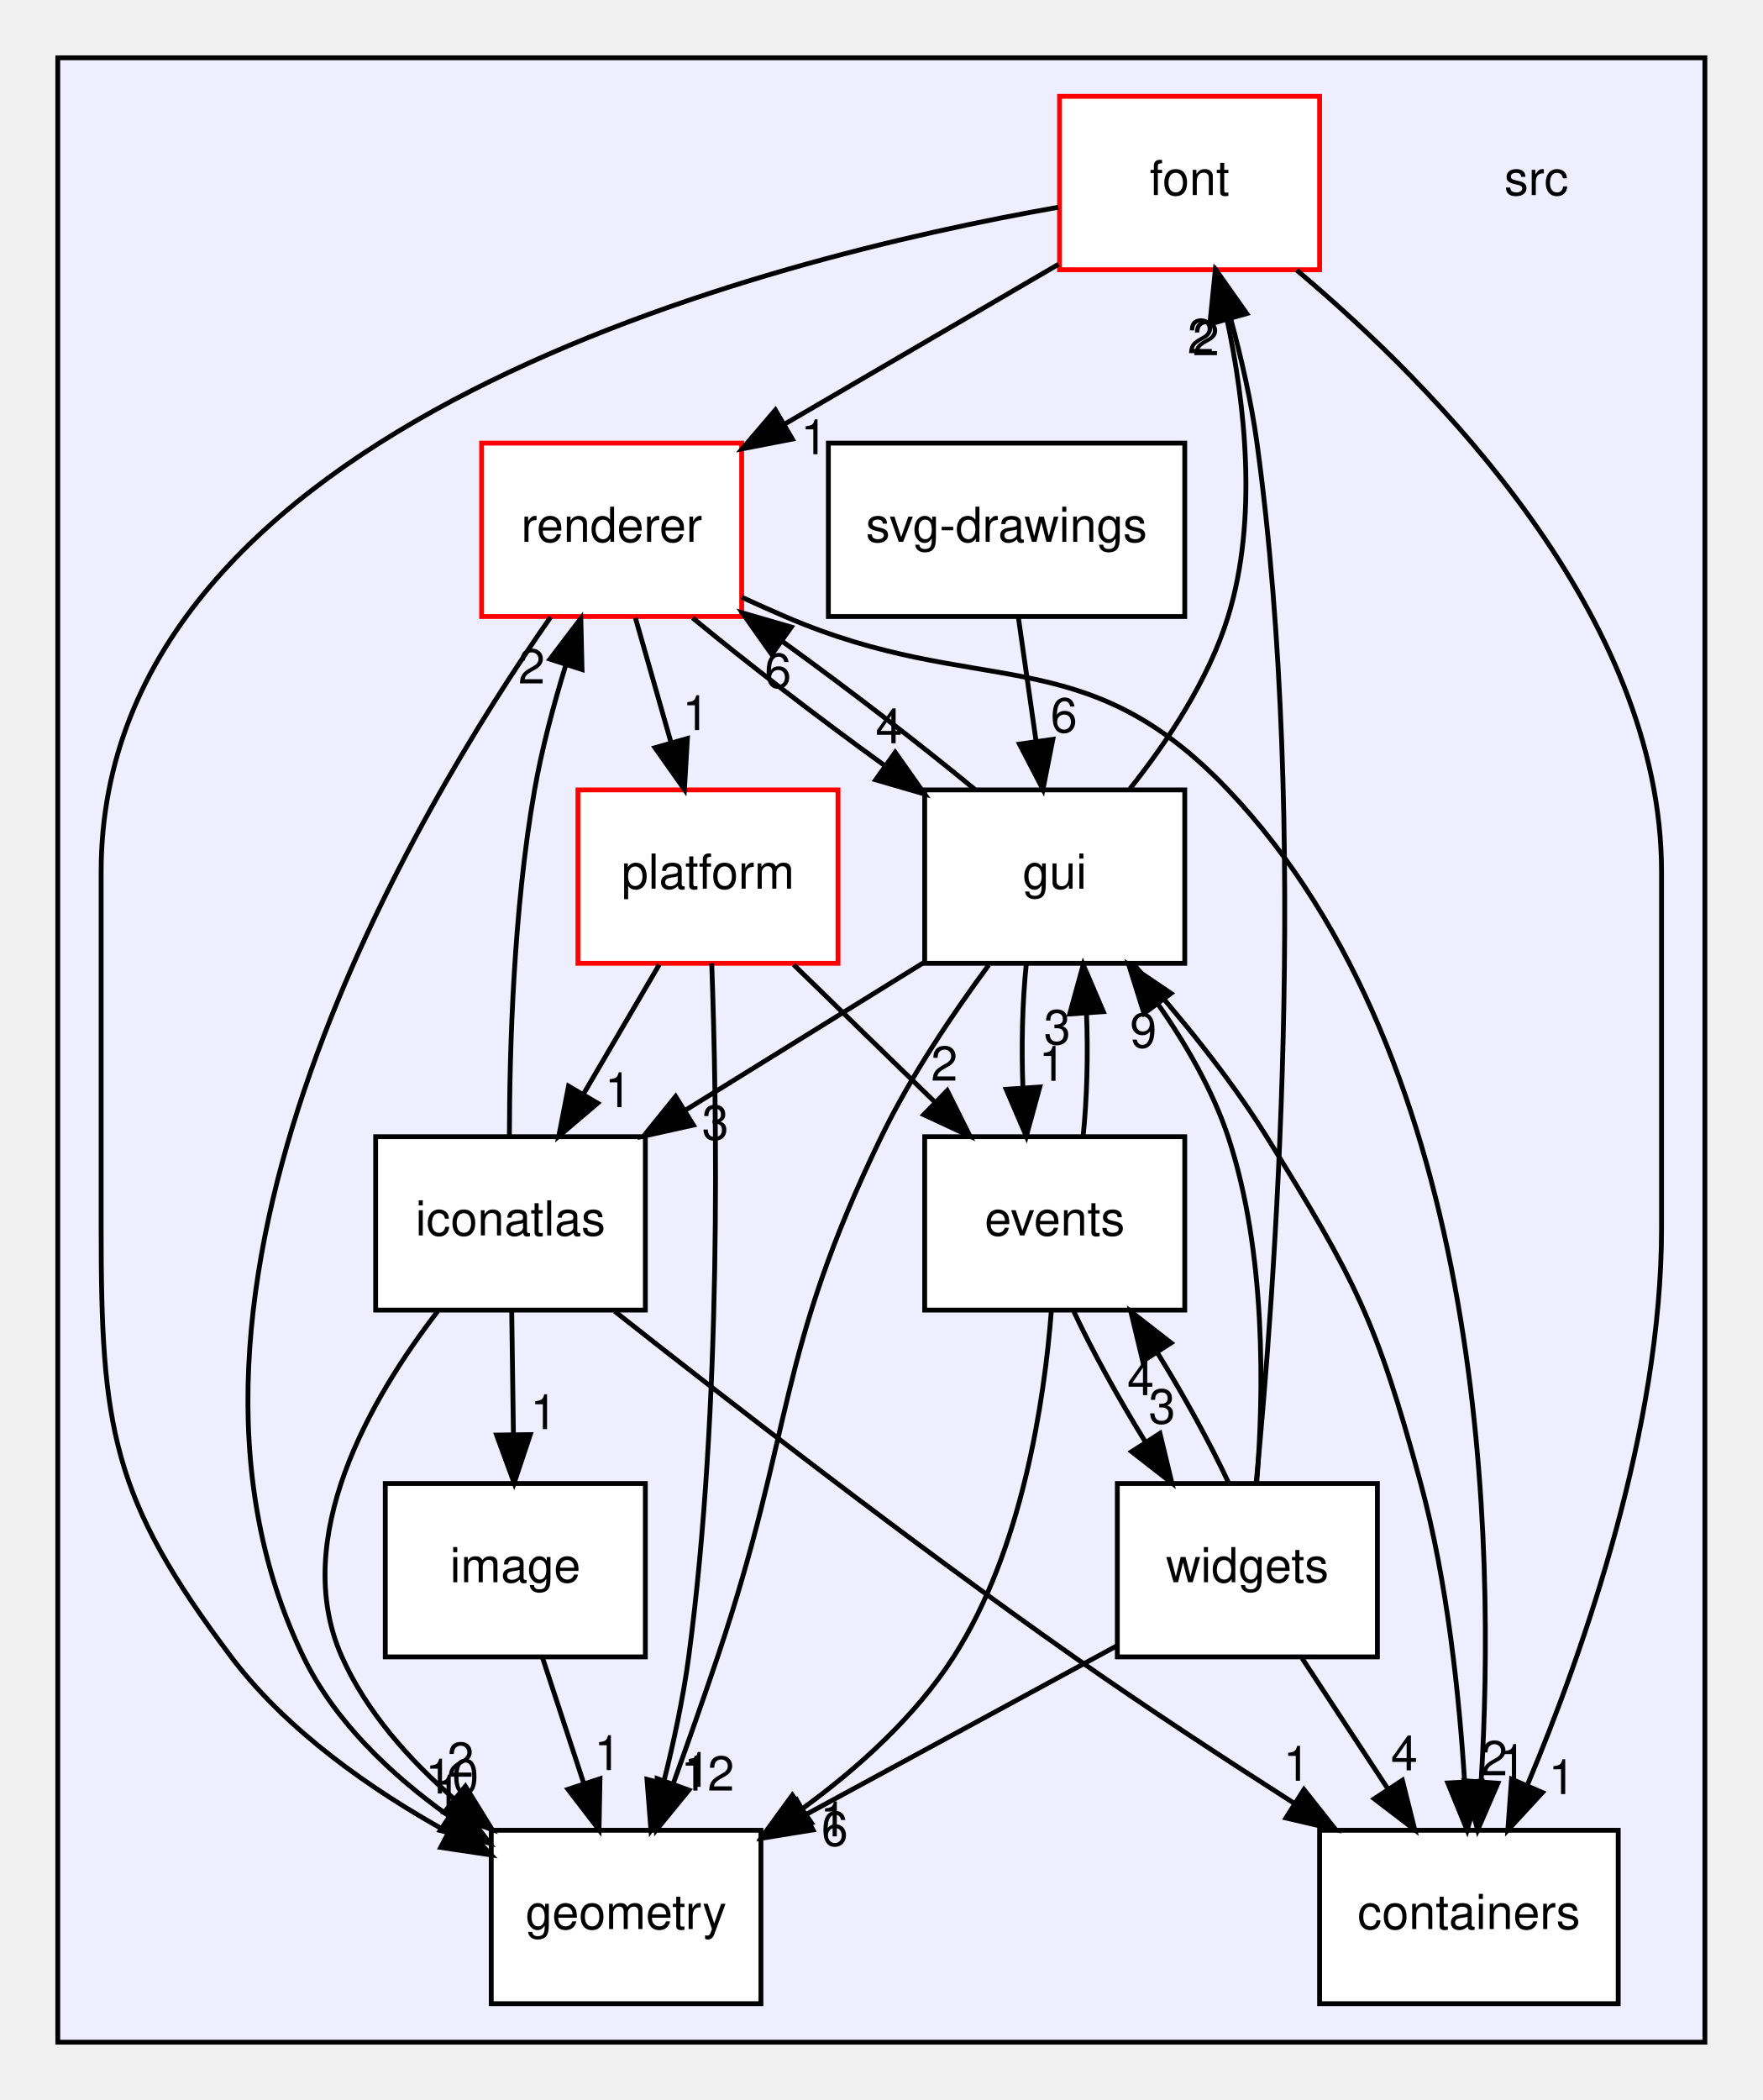
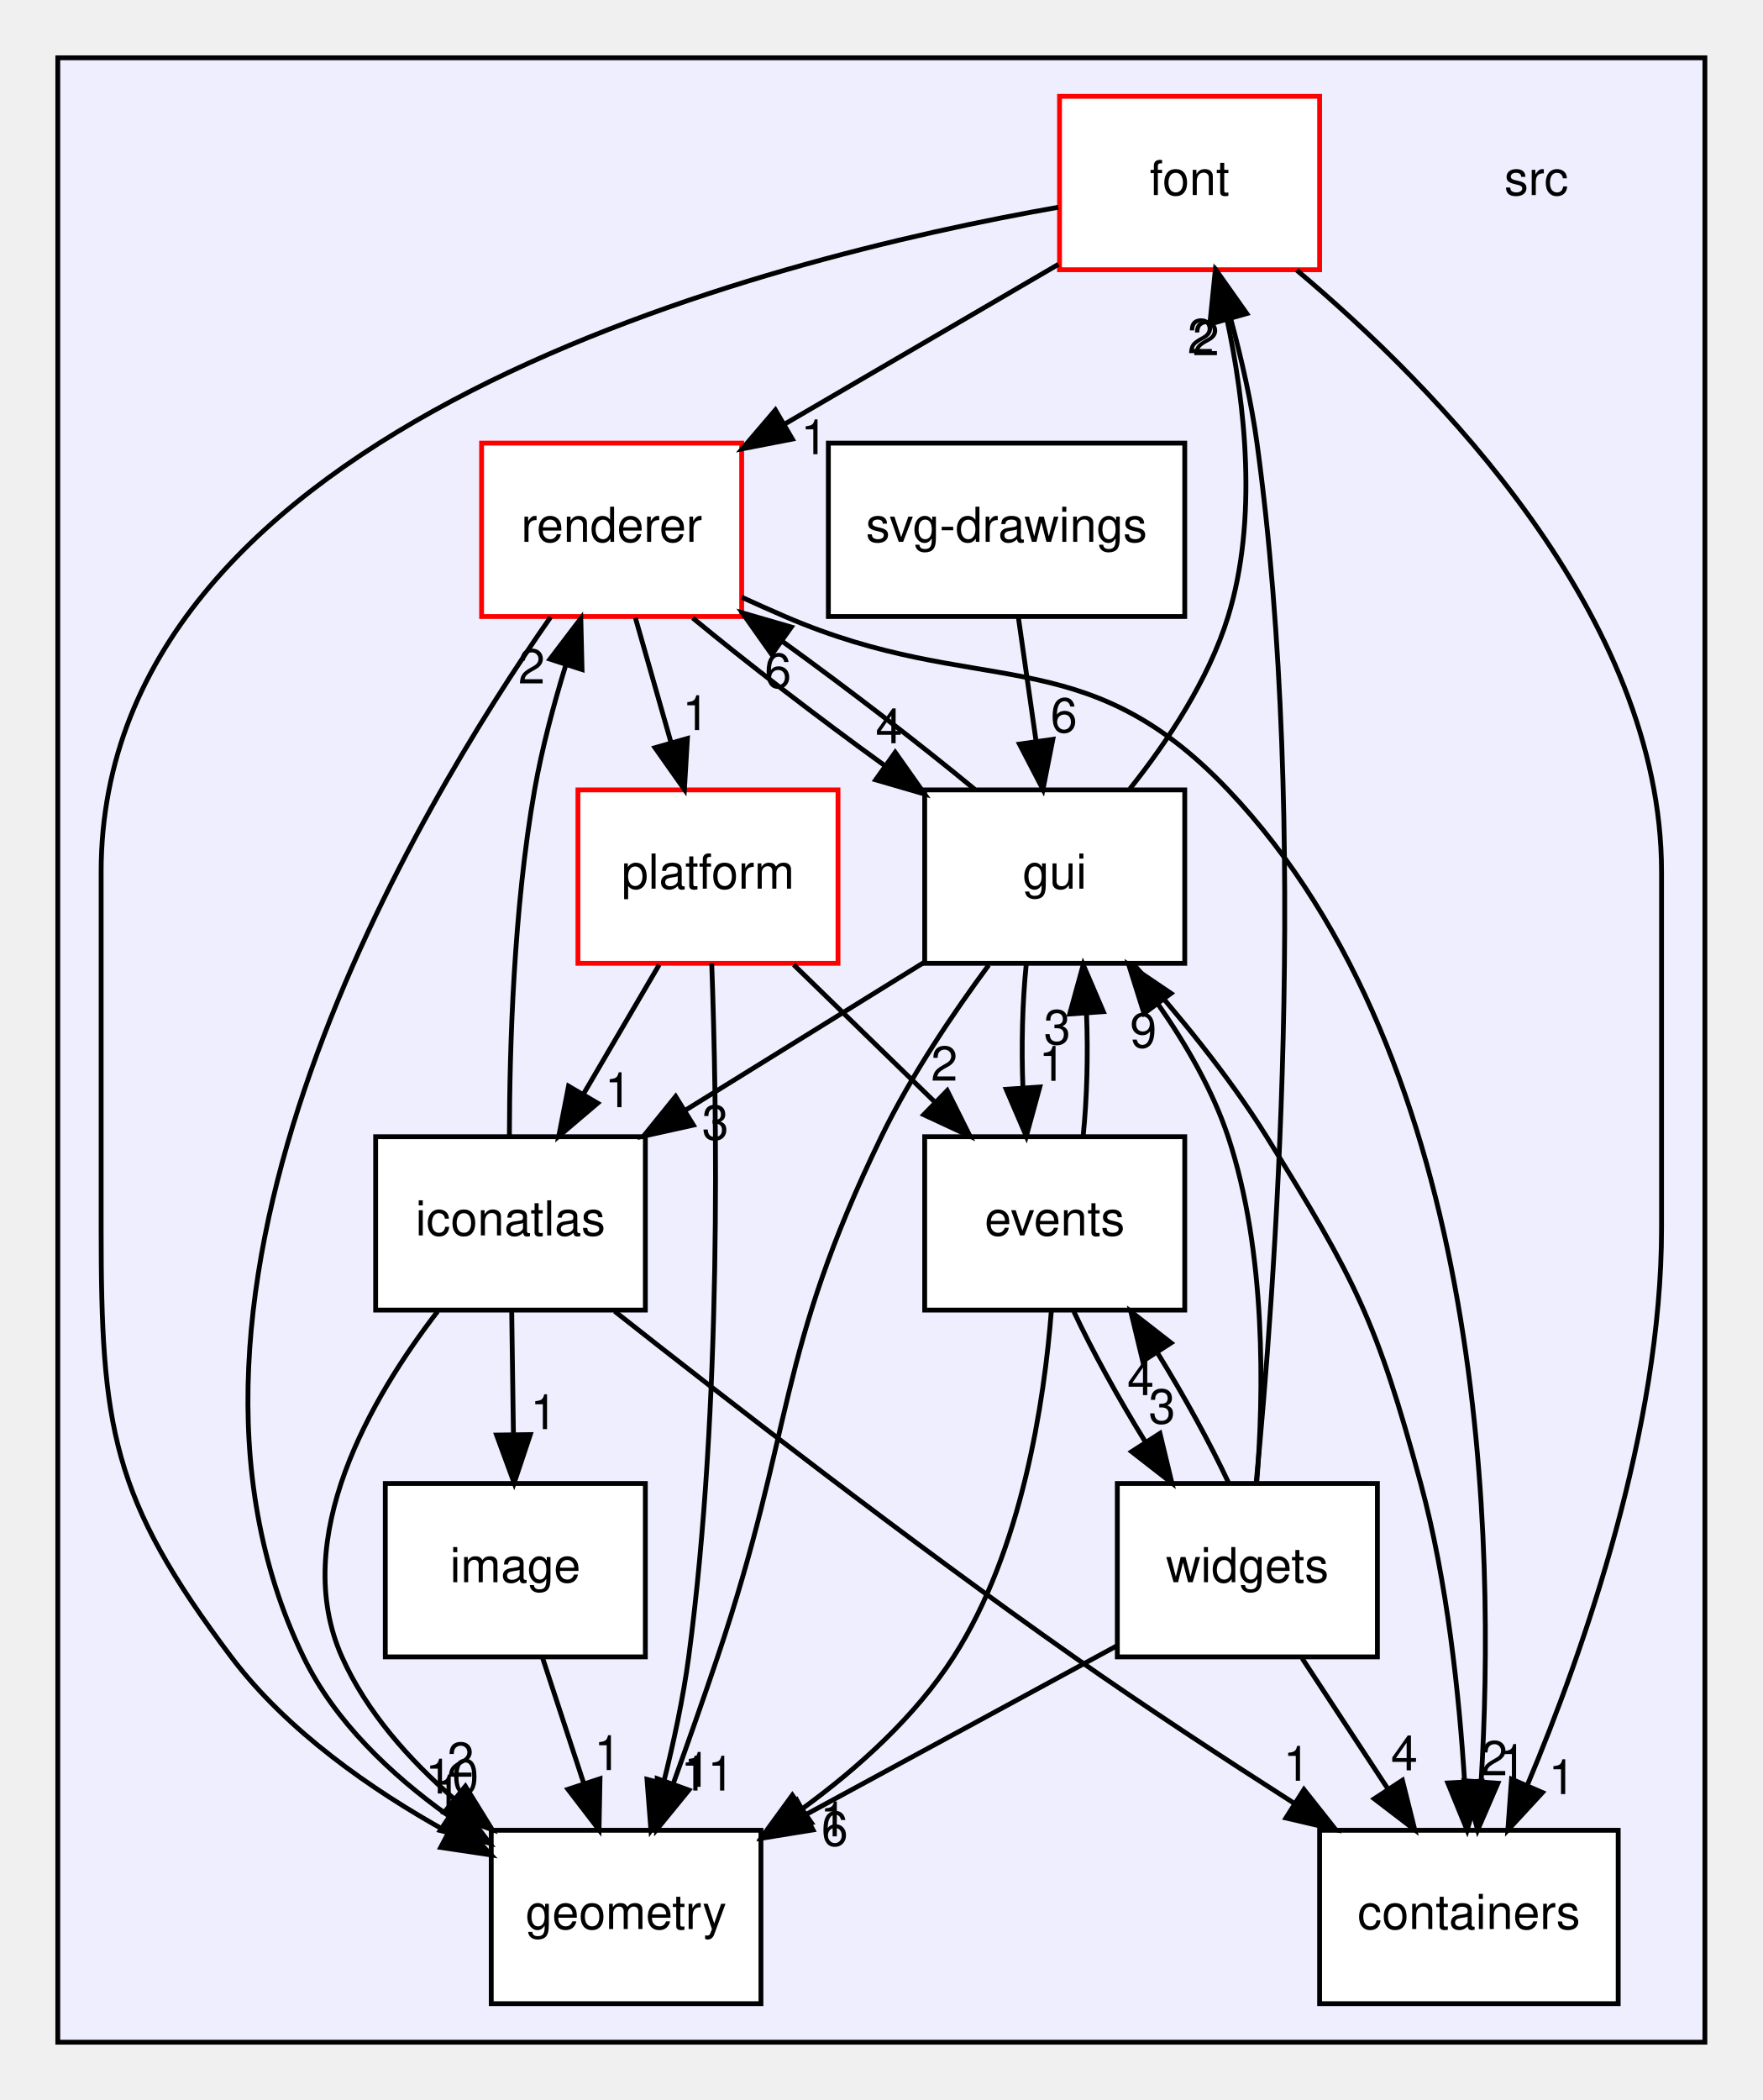
<svg xmlns="http://www.w3.org/2000/svg" xmlns:xlink="http://www.w3.org/1999/xlink" width="366pt" height="436pt" viewBox="0.00 0.00 366.00 436.00">
  <g id="graph0" class="graph" transform="scale(1 1) rotate(0) translate(4 432)">
    <g id="clust1" class="cluster">
      <g id="a_clust1">
        <a xlink:href="dir_68267d1309a1af8e8297ef4c3efbcdba.html" target="_top">
          <polygon fill="#eeeeff" stroke="black" points="8,-8 8,-420 350,-420 350,-8 8,-8" />
        </a>
      </g>
    </g>
    <g id="node1" class="node">
      <text text-anchor="middle" x="315" y="-391.5" font-family="Helvetica,sans-Serif" font-size="10.00">src</text>
    </g>
    <g id="node2" class="node">
      <g id="a_node2">
        <a xlink:href="dir_0b61c55142250c0cc363383afd8075a4.html" target="_top" xlink:title="containers">
          <polygon fill="white" stroke="black" points="332,-52 270,-52 270,-16 332,-16 332,-52" />
          <text text-anchor="middle" x="301" y="-31.5" font-family="Helvetica,sans-Serif" font-size="10.00">containers</text>
        </a>
      </g>
    </g>
    <g id="node3" class="node">
      <g id="a_node3">
        <a xlink:href="dir_14e1e259e8275dc0c459acef3bbf05ae.html" target="_top" xlink:title="events">
          <polygon fill="white" stroke="black" points="242,-196 188,-196 188,-160 242,-160 242,-196" />
          <text text-anchor="middle" x="215" y="-175.5" font-family="Helvetica,sans-Serif" font-size="10.00">events</text>
        </a>
      </g>
    </g>
    <g id="node5" class="node">
      <g id="a_node5">
        <a xlink:href="dir_405fd32de3649961a5f009c7a3fe84df.html" target="_top" xlink:title="geometry">
          <polygon fill="white" stroke="black" points="154,-52 98,-52 98,-16 154,-16 154,-52" />
          <text text-anchor="middle" x="126" y="-31.5" font-family="Helvetica,sans-Serif" font-size="10.00">geometry</text>
        </a>
      </g>
    </g>
    <g id="edge16" class="edge">
      <path fill="none" stroke="black" d="M214.31,-159.96C212.83,-141.02 208.23,-110.18 194,-88 186.07,-75.63 174.22,-64.95 162.62,-56.49" />
      <polygon fill="black" stroke="black" points="164.5,-53.53 154.29,-50.73 160.52,-59.29 164.5,-53.53" />
      <g id="a_edge16-headlabel">
        <a xlink:href="dir_000002_000005.html" target="_top" xlink:title="1">
          <text text-anchor="middle" x="169.07" y="-50.74" font-family="Helvetica,sans-Serif" font-size="10.00">1</text>
        </a>
      </g>
    </g>
    <g id="node6" class="node">
      <g id="a_node6">
        <a xlink:href="dir_99d0482cf009f9d97a0877749b817f19.html" target="_top" xlink:title="gui">
          <polygon fill="white" stroke="black" points="242,-268 188,-268 188,-232 242,-232 242,-268" />
          <text text-anchor="middle" x="215" y="-247.5" font-family="Helvetica,sans-Serif" font-size="10.00">gui</text>
        </a>
      </g>
    </g>
    <g id="edge17" class="edge">
      <path fill="none" stroke="black" d="M220.9,-196.1C221.7,-203.79 221.94,-213.05 221.6,-221.67" />
      <polygon fill="black" stroke="black" points="218.11,-221.48 220.92,-231.7 225.09,-221.96 218.11,-221.48" />
      <g id="a_edge17-headlabel">
        <a xlink:href="dir_000002_000006.html" target="_top" xlink:title="3">
          <text text-anchor="middle" x="215.52" y="-215.2" font-family="Helvetica,sans-Serif" font-size="10.00">3</text>
        </a>
      </g>
    </g>
    <g id="node12" class="node">
      <g id="a_node12">
        <a xlink:href="dir_0abdee562046be6f5823d1ca8c3fd13c.html" target="_top" xlink:title="widgets">
          <polygon fill="white" stroke="black" points="282,-124 228,-124 228,-88 282,-88 282,-124" />
          <text text-anchor="middle" x="255" y="-103.5" font-family="Helvetica,sans-Serif" font-size="10.00">widgets</text>
        </a>
      </g>
    </g>
    <g id="edge15" class="edge">
      <path fill="none" stroke="black" d="M218.97,-159.7C222.78,-151.56 228.22,-141.69 233.78,-132.7" />
      <polygon fill="black" stroke="black" points="236.85,-134.4 239.33,-124.1 230.97,-130.61 236.85,-134.4" />
      <g id="a_edge15-headlabel">
        <a xlink:href="dir_000002_000007.html" target="_top" xlink:title="3">
          <text text-anchor="middle" x="237.28" y="-136.46" font-family="Helvetica,sans-Serif" font-size="10.00">3</text>
        </a>
      </g>
    </g>
    <g id="node4" class="node">
      <g id="a_node4">
        <a xlink:href="dir_d427579e6d954d5fb6f37ea89b80f66e.html" target="_top" xlink:title="font">
          <polygon fill="white" stroke="red" points="270,-412 216,-412 216,-376 270,-376 270,-412" />
          <text text-anchor="middle" x="243" y="-391.5" font-family="Helvetica,sans-Serif" font-size="10.00">font</text>
        </a>
      </g>
    </g>
    <g id="edge7" class="edge">
      <path fill="none" stroke="black" d="M265.24,-375.92C294.15,-351.6 341,-304.02 341,-251 341,-251 341,-251 341,-177 341,-135.48 324.96,-89.61 313.2,-61.54" />
      <polygon fill="black" stroke="black" points="316.27,-59.84 309.09,-52.05 309.85,-62.62 316.27,-59.84" />
      <g id="a_edge7-headlabel">
        <a xlink:href="dir_000003_000001.html" target="_top" xlink:title="1">
          <text text-anchor="middle" x="320.31" y="-59.51" font-family="Helvetica,sans-Serif" font-size="10.00">1</text>
        </a>
      </g>
    </g>
    <g id="edge8" class="edge">
      <path fill="none" stroke="black" d="M215.74,-388.97C155.63,-378.39 17,-343.91 17,-251 17,-251 17,-251 17,-177 17,-135.66 19.12,-121.01 44,-88 55.6,-72.61 73.07,-60.44 88.9,-51.66" />
      <polygon fill="black" stroke="black" points="90.76,-54.63 97.98,-46.88 87.5,-48.44 90.76,-54.63" />
      <g id="a_edge8-headlabel">
        <a xlink:href="dir_000003_000005.html" target="_top" xlink:title="1">
          <text text-anchor="middle" x="88.9" y="-56.32" font-family="Helvetica,sans-Serif" font-size="10.00">1</text>
        </a>
      </g>
    </g>
    <g id="node10" class="node">
      <g id="a_node10">
        <a xlink:href="dir_7bc5e25958a2fb25a8561f3aa0def6c5.html" target="_top" xlink:title="renderer">
          <polygon fill="white" stroke="red" points="150,-340 96,-340 96,-304 150,-304 150,-340" />
          <text text-anchor="middle" x="123" y="-319.5" font-family="Helvetica,sans-Serif" font-size="10.00">renderer</text>
        </a>
      </g>
    </g>
    <g id="edge9" class="edge">
      <path fill="none" stroke="black" d="M215.77,-377.12C198.89,-367.27 177.03,-354.52 158.76,-343.86" />
      <polygon fill="black" stroke="black" points="160.52,-340.84 150.12,-338.82 157,-346.88 160.52,-340.84" />
      <g id="a_edge9-headlabel">
        <a xlink:href="dir_000003_000014.html" target="_top" xlink:title="1">
          <text text-anchor="middle" x="165.06" y="-337.7" font-family="Helvetica,sans-Serif" font-size="10.00">1</text>
        </a>
      </g>
    </g>
    <g id="edge1" class="edge">
      <path fill="none" stroke="black" d="M231.37,-231.78C240.27,-221.84 251.05,-208.8 259,-196 277.47,-166.25 281.83,-157.8 291,-124 296.52,-103.65 299,-79.88 300.11,-62.03" />
      <polygon fill="black" stroke="black" points="303.61,-62.19 300.63,-52.02 296.62,-61.82 303.61,-62.19" />
      <g id="a_edge1-headlabel">
        <a xlink:href="dir_000006_000001.html" target="_top" xlink:title="2">
          <text text-anchor="middle" x="306.26" y="-63.42" font-family="Helvetica,sans-Serif" font-size="10.00">2</text>
        </a>
      </g>
    </g>
    <g id="edge2" class="edge">
      <path fill="none" stroke="black" d="M209.08,-231.7C208.29,-223.98 208.06,-214.71 208.4,-206.11" />
      <polygon fill="black" stroke="black" points="211.9,-206.32 209.1,-196.1 204.92,-205.84 211.9,-206.32" />
      <g id="a_edge2-headlabel">
        <a xlink:href="dir_000006_000002.html" target="_top" xlink:title="1">
          <text text-anchor="middle" x="214.48" y="-207.61" font-family="Helvetica,sans-Serif" font-size="10.00">1</text>
        </a>
      </g>
    </g>
    <g id="edge6" class="edge">
      <path fill="none" stroke="black" d="M230.61,-268.23C238.37,-277.97 246.95,-290.82 251,-304 257.21,-324.2 254.55,-348.11 250.69,-366.06" />
      <polygon fill="black" stroke="black" points="247.27,-365.33 248.34,-375.87 254.08,-366.96 247.27,-365.33" />
      <g id="a_edge6-headlabel">
        <a xlink:href="dir_000006_000003.html" target="_top" xlink:title="2">
          <text text-anchor="middle" x="245.34" y="-358.67" font-family="Helvetica,sans-Serif" font-size="10.00">2</text>
        </a>
      </g>
    </g>
    <g id="edge3" class="edge">
      <path fill="none" stroke="black" d="M201.3,-231.64C193.92,-221.65 185.11,-208.62 179,-196 157.07,-150.71 161.05,-135.69 145,-88 142.12,-79.44 138.84,-70.15 135.83,-61.78" />
      <polygon fill="black" stroke="black" points="139.03,-60.34 132.33,-52.13 132.45,-62.72 139.03,-60.34" />
      <g id="a_edge3-headlabel">
-         <a xlink:href="dir_000006_000005.html" target="_top" xlink:title="12">
-           <text text-anchor="middle" x="142.92" y="-60.25" font-family="Helvetica,sans-Serif" font-size="10.00">12</text>
+         <a xlink:href="dir_000006_000005.html" target="_top" xlink:title="11">
+           <text text-anchor="middle" x="142.92" y="-60.25" font-family="Helvetica,sans-Serif" font-size="10.00">11</text>
        </a>
      </g>
    </g>
    <g id="node7" class="node">
      <g id="a_node7">
        <a xlink:href="dir_b47ddb3a0b86b791c0dd2682d4ed1094.html" target="_top" xlink:title="iconatlas">
          <polygon fill="white" stroke="black" points="130,-196 74,-196 74,-160 130,-160 130,-196" />
          <text text-anchor="middle" x="102" y="-175.5" font-family="Helvetica,sans-Serif" font-size="10.00">iconatlas</text>
        </a>
      </g>
    </g>
    <g id="edge5" class="edge">
      <path fill="none" stroke="black" d="M187.93,-232.23C173.06,-223.02 154.41,-211.47 138.29,-201.48" />
      <polygon fill="black" stroke="black" points="139.97,-198.41 129.63,-196.12 136.29,-204.36 139.97,-198.41" />
      <g id="a_edge5-headlabel">
        <a xlink:href="dir_000006_000008.html" target="_top" xlink:title="3">
          <text text-anchor="middle" x="144.53" y="-195.39" font-family="Helvetica,sans-Serif" font-size="10.00">3</text>
        </a>
      </g>
    </g>
    <g id="edge4" class="edge">
      <path fill="none" stroke="black" d="M198.39,-268.12C187.2,-277.37 172.2,-288.9 158.47,-298.82" />
      <polygon fill="black" stroke="black" points="156.25,-296.11 150.14,-304.76 160.31,-301.81 156.25,-296.11" />
      <g id="a_edge4-headlabel">
        <a xlink:href="dir_000006_000014.html" target="_top" xlink:title="6">
          <text text-anchor="middle" x="157.53" y="-289.21" font-family="Helvetica,sans-Serif" font-size="10.00">6</text>
        </a>
      </g>
    </g>
    <g id="edge18" class="edge">
      <path fill="none" stroke="black" d="M123.62,-159.76C146.83,-141.45 184.95,-111.9 219,-88 233.71,-77.68 250.29,-66.82 264.68,-57.63" />
      <polygon fill="black" stroke="black" points="266.75,-60.46 273.32,-52.15 263,-54.55 266.75,-60.46" />
      <g id="a_edge18-headlabel">
        <a xlink:href="dir_000008_000001.html" target="_top" xlink:title="1">
          <text text-anchor="middle" x="265.24" y="-62.29" font-family="Helvetica,sans-Serif" font-size="10.00">1</text>
        </a>
      </g>
    </g>
    <g id="edge19" class="edge">
      <path fill="none" stroke="black" d="M86.88,-159.75C72.97,-141.68 56.05,-112.57 67,-88 72.08,-76.6 80.96,-66.63 90.31,-58.51" />
      <polygon fill="black" stroke="black" points="92.63,-61.14 98.2,-52.13 88.22,-55.69 92.63,-61.14" />
      <g id="a_edge19-headlabel">
        <a xlink:href="dir_000008_000005.html" target="_top" xlink:title="2">
          <text text-anchor="middle" x="91.62" y="-63.11" font-family="Helvetica,sans-Serif" font-size="10.00">2</text>
        </a>
      </g>
    </g>
    <g id="node8" class="node">
      <g id="a_node8">
        <a xlink:href="dir_a6a17ec937b4e07383dde71de6c9d000.html" target="_top" xlink:title="image">
          <polygon fill="white" stroke="black" points="130,-124 76,-124 76,-88 130,-88 130,-124" />
          <text text-anchor="middle" x="103" y="-103.5" font-family="Helvetica,sans-Serif" font-size="10.00">image</text>
        </a>
      </g>
    </g>
    <g id="edge21" class="edge">
      <path fill="none" stroke="black" d="M102.25,-159.7C102.36,-151.98 102.49,-142.71 102.61,-134.11" />
      <polygon fill="black" stroke="black" points="106.11,-134.15 102.76,-124.1 99.11,-134.05 106.11,-134.15" />
      <g id="a_edge21-headlabel">
        <a xlink:href="dir_000008_000009.html" target="_top" xlink:title="1">
          <text text-anchor="middle" x="108.9" y="-135.29" font-family="Helvetica,sans-Serif" font-size="10.00">1</text>
        </a>
      </g>
    </g>
    <g id="edge20" class="edge">
      <path fill="none" stroke="black" d="M101.77,-196.2C101.8,-214.23 102.64,-243.31 107,-268 108.52,-276.61 110.98,-285.8 113.52,-294.06" />
      <polygon fill="black" stroke="black" points="110.19,-295.15 116.6,-303.59 116.85,-292.99 110.19,-295.15" />
      <g id="a_edge20-headlabel">
        <a xlink:href="dir_000008_000014.html" target="_top" xlink:title="2">
          <text text-anchor="middle" x="106.39" y="-290.1" font-family="Helvetica,sans-Serif" font-size="10.00">2</text>
        </a>
      </g>
    </g>
    <g id="edge23" class="edge">
      <path fill="none" stroke="black" d="M108.69,-87.7C111.25,-79.9 114.33,-70.51 117.18,-61.83" />
      <polygon fill="black" stroke="black" points="120.58,-62.7 120.38,-52.1 113.93,-60.51 120.58,-62.7" />
      <g id="a_edge23-headlabel">
        <a xlink:href="dir_000009_000005.html" target="_top" xlink:title="1">
          <text text-anchor="middle" x="122.16" y="-64.5" font-family="Helvetica,sans-Serif" font-size="10.00">1</text>
        </a>
      </g>
    </g>
    <g id="node9" class="node">
      <g id="a_node9">
        <a xlink:href="dir_4b68c2fef3e151b6b93d5e93b14f1857.html" target="_top" xlink:title="platform">
          <polygon fill="white" stroke="red" points="170,-268 116,-268 116,-232 170,-232 170,-268" />
          <text text-anchor="middle" x="143" y="-247.5" font-family="Helvetica,sans-Serif" font-size="10.00">platform</text>
        </a>
      </g>
    </g>
    <g id="edge25" class="edge">
      <path fill="none" stroke="black" d="M160.8,-231.7C169.6,-223.14 180.38,-212.66 190,-203.3" />
      <polygon fill="black" stroke="black" points="192.68,-205.58 197.41,-196.1 187.8,-200.57 192.68,-205.58" />
      <g id="a_edge25-headlabel">
        <a xlink:href="dir_000010_000002.html" target="_top" xlink:title="2">
          <text text-anchor="middle" x="192.08" y="-207.63" font-family="Helvetica,sans-Serif" font-size="10.00">2</text>
        </a>
      </g>
    </g>
    <g id="edge24" class="edge">
      <path fill="none" stroke="black" d="M143.78,-231.98C144.85,-202.51 145.95,-140.1 139,-88 137.85,-79.42 135.87,-70.21 133.79,-61.91" />
      <polygon fill="black" stroke="black" points="137.11,-60.77 131.16,-52.01 130.34,-62.57 137.11,-60.77" />
      <g id="a_edge24-headlabel">
        <a xlink:href="dir_000010_000005.html" target="_top" xlink:title="1">
          <text text-anchor="middle" x="140.78" y="-61.02" font-family="Helvetica,sans-Serif" font-size="10.00">1</text>
        </a>
      </g>
    </g>
    <g id="edge26" class="edge">
      <path fill="none" stroke="black" d="M132.87,-231.7C128.15,-223.64 122.44,-213.89 117.22,-204.98" />
      <polygon fill="black" stroke="black" points="120.09,-202.96 112.02,-196.1 114.05,-206.5 120.09,-202.96" />
      <g id="a_edge26-headlabel">
        <a xlink:href="dir_000010_000008.html" target="_top" xlink:title="1">
          <text text-anchor="middle" x="124.36" y="-202.13" font-family="Helvetica,sans-Serif" font-size="10.00">1</text>
        </a>
      </g>
    </g>
    <g id="edge27" class="edge">
      <path fill="none" stroke="black" d="M150.04,-307.99C153.05,-306.61 156.08,-305.26 159,-304 199.32,-286.62 220.76,-299.83 251,-268 305.06,-211.09 306.45,-110.56 303.55,-62.32" />
      <polygon fill="black" stroke="black" points="307.02,-61.77 302.82,-52.05 300.04,-62.27 307.02,-61.77" />
      <g id="a_edge27-headlabel">
        <a xlink:href="dir_000014_000001.html" target="_top" xlink:title="1">
          <text text-anchor="middle" x="310.11" y="-62.66" font-family="Helvetica,sans-Serif" font-size="10.00">1</text>
        </a>
      </g>
    </g>
    <g id="edge28" class="edge">
      <path fill="none" stroke="black" d="M110.32,-303.87C82.67,-264.25 22.27,-163.9 59,-88 65.5,-74.57 77.23,-63.51 89.09,-55.04" />
      <polygon fill="black" stroke="black" points="91.28,-57.78 97.67,-49.32 87.4,-51.95 91.28,-57.78" />
      <g id="a_edge28-headlabel">
        <a xlink:href="dir_000014_000005.html" target="_top" xlink:title="10">
          <text text-anchor="middle" x="89.87" y="-59.63" font-family="Helvetica,sans-Serif" font-size="10.00">10</text>
        </a>
      </g>
    </g>
    <g id="edge30" class="edge">
      <path fill="none" stroke="black" d="M139.83,-303.7C151.03,-294.44 166,-282.95 179.68,-273.06" />
      <polygon fill="black" stroke="black" points="181.88,-275.8 187.99,-267.14 177.82,-270.09 181.88,-275.8" />
      <g id="a_edge30-headlabel">
        <a xlink:href="dir_000014_000006.html" target="_top" xlink:title="4">
          <text text-anchor="middle" x="180.59" y="-277.69" font-family="Helvetica,sans-Serif" font-size="10.00">4</text>
        </a>
      </g>
    </g>
    <g id="edge29" class="edge">
      <path fill="none" stroke="black" d="M127.94,-303.7C130.17,-295.9 132.85,-286.51 135.33,-277.83" />
      <polygon fill="black" stroke="black" points="138.73,-278.68 138.11,-268.1 132,-276.76 138.73,-278.68" />
      <g id="a_edge29-headlabel">
        <a xlink:href="dir_000014_000010.html" target="_top" xlink:title="1">
          <text text-anchor="middle" x="140.47" y="-280.42" font-family="Helvetica,sans-Serif" font-size="10.00">1</text>
        </a>
      </g>
    </g>
    <g id="node11" class="node">
      <g id="a_node11">
        <a xlink:href="dir_438ce348a9e71dddb6f75afbfd0ac1ff.html" target="_top" xlink:title="svg-drawings">
          <polygon fill="white" stroke="black" points="242,-340 168,-340 168,-304 242,-304 242,-340" />
          <text text-anchor="middle" x="205" y="-319.5" font-family="Helvetica,sans-Serif" font-size="10.00">svg-drawings</text>
        </a>
      </g>
    </g>
    <g id="edge22" class="edge">
      <path fill="none" stroke="black" d="M207.47,-303.7C208.57,-295.98 209.9,-286.71 211.13,-278.11" />
      <polygon fill="black" stroke="black" points="214.61,-278.5 212.56,-268.1 207.68,-277.51 214.61,-278.5" />
      <g id="a_edge22-headlabel">
        <a xlink:href="dir_000019_000006.html" target="_top" xlink:title="6">
          <text text-anchor="middle" x="216.91" y="-279.96" font-family="Helvetica,sans-Serif" font-size="10.00">6</text>
        </a>
      </g>
    </g>
    <g id="edge10" class="edge">
      <path fill="none" stroke="black" d="M266.37,-87.7C271.72,-79.56 278.2,-69.69 284.11,-60.7" />
      <polygon fill="black" stroke="black" points="287.19,-62.38 289.76,-52.1 281.34,-58.54 287.19,-62.38" />
      <g id="a_edge10-headlabel">
        <a xlink:href="dir_000007_000001.html" target="_top" xlink:title="4">
          <text text-anchor="middle" x="287.59" y="-64.45" font-family="Helvetica,sans-Serif" font-size="10.00">4</text>
        </a>
      </g>
    </g>
    <g id="edge11" class="edge">
      <path fill="none" stroke="black" d="M251.12,-124.1C247.34,-132.21 241.92,-142.08 236.36,-151.08" />
      <polygon fill="black" stroke="black" points="233.28,-149.39 230.8,-159.7 239.16,-153.19 233.28,-149.39" />
      <g id="a_edge11-headlabel">
        <a xlink:href="dir_000007_000002.html" target="_top" xlink:title="4">
          <text text-anchor="middle" x="232.84" y="-142.34" font-family="Helvetica,sans-Serif" font-size="10.00">4</text>
        </a>
      </g>
    </g>
    <g id="edge14" class="edge">
      <path fill="none" stroke="black" d="M256.82,-124.06C260.58,-162.72 267.97,-259.84 257,-340 255.84,-348.49 253.76,-357.56 251.56,-365.75" />
      <polygon fill="black" stroke="black" points="248.14,-364.98 248.76,-375.55 254.87,-366.9 248.14,-364.98" />
      <g id="a_edge14-headlabel">
        <a xlink:href="dir_000007_000003.html" target="_top" xlink:title="2">
          <text text-anchor="middle" x="246.4" y="-358.24" font-family="Helvetica,sans-Serif" font-size="10.00">2</text>
        </a>
      </g>
    </g>
    <g id="edge12" class="edge">
      <path fill="none" stroke="black" d="M227.96,-90.33C209.17,-80.13 183.88,-66.41 163.19,-55.18" />
      <polygon fill="black" stroke="black" points="164.81,-52.08 154.35,-50.38 161.47,-58.23 164.81,-52.08" />
      <g id="a_edge12-headlabel">
        <a xlink:href="dir_000007_000005.html" target="_top" xlink:title="6">
          <text text-anchor="middle" x="169.32" y="-48.79" font-family="Helvetica,sans-Serif" font-size="10.00">6</text>
        </a>
      </g>
    </g>
    <g id="edge13" class="edge">
      <path fill="none" stroke="black" d="M256.95,-124.23C258.4,-142.54 258.95,-172.07 251,-196 247.77,-205.71 242.21,-215.29 236.41,-223.58" />
      <polygon fill="black" stroke="black" points="233.54,-221.59 230.37,-231.7 239.15,-225.76 233.54,-221.59" />
      <g id="a_edge13-headlabel">
        <a xlink:href="dir_000007_000006.html" target="_top" xlink:title="9">
          <text text-anchor="middle" x="233.4" y="-214.51" font-family="Helvetica,sans-Serif" font-size="10.00">9</text>
        </a>
      </g>
    </g>
  </g>
</svg>
